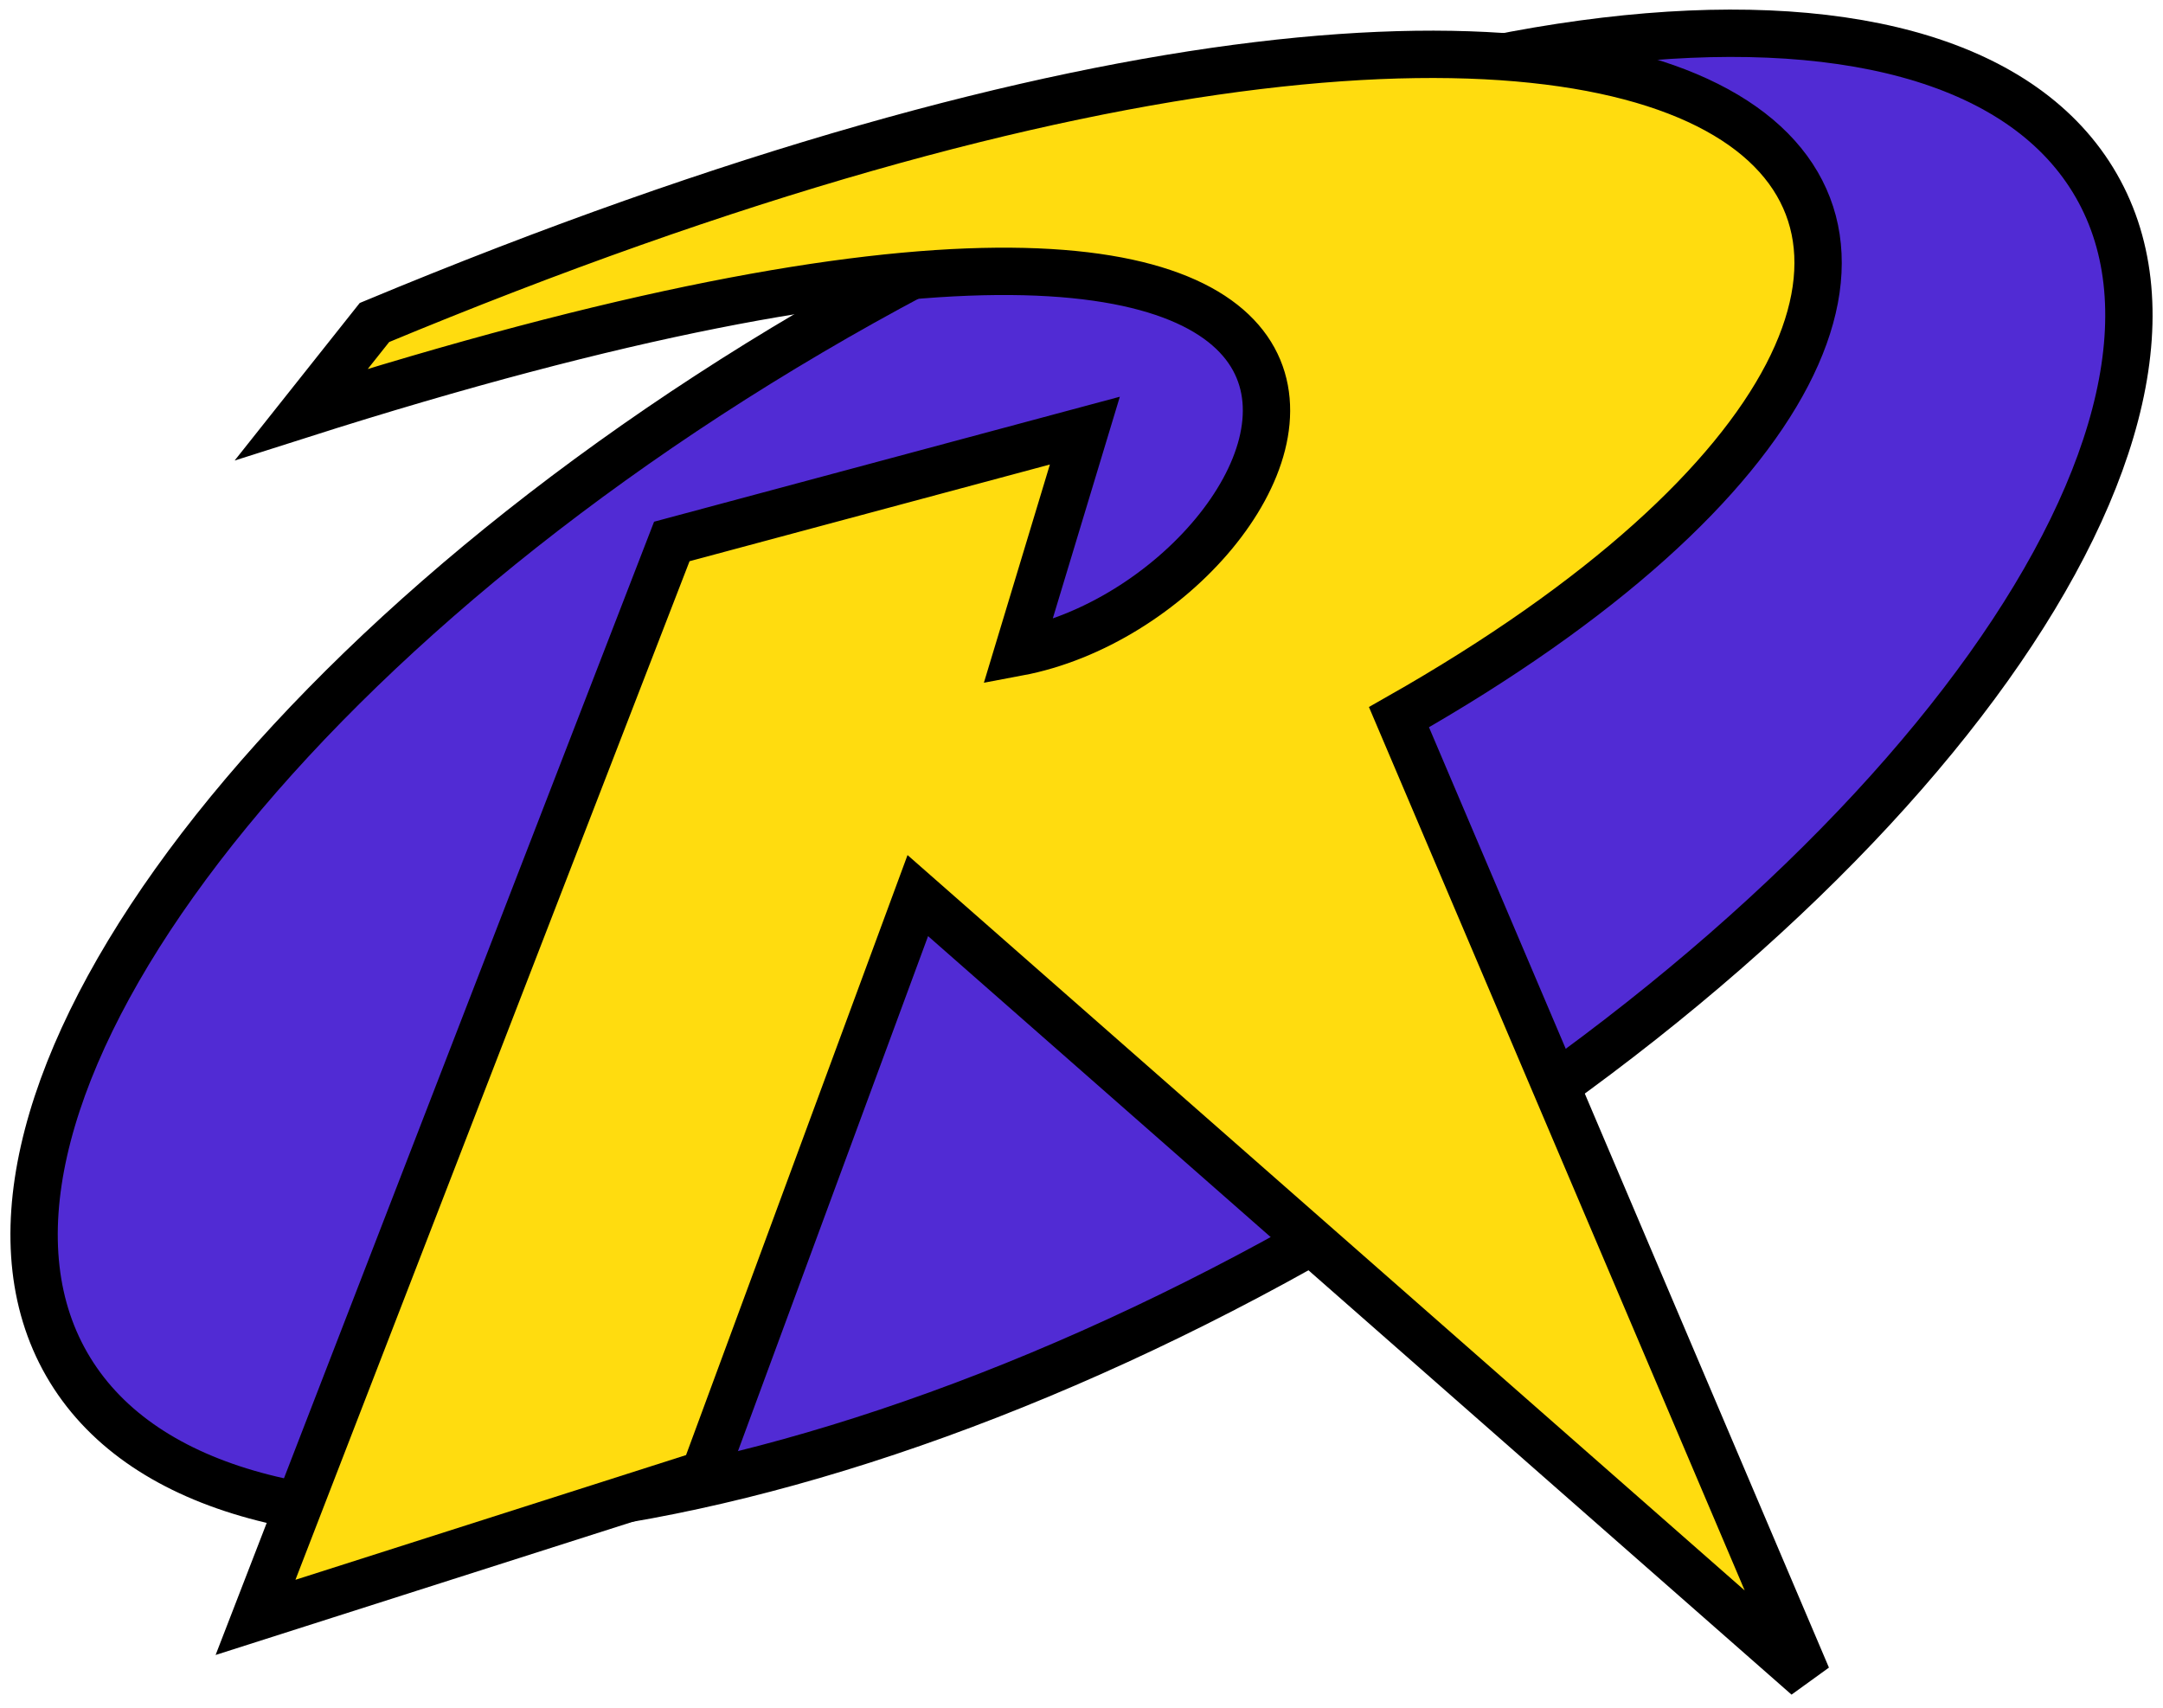
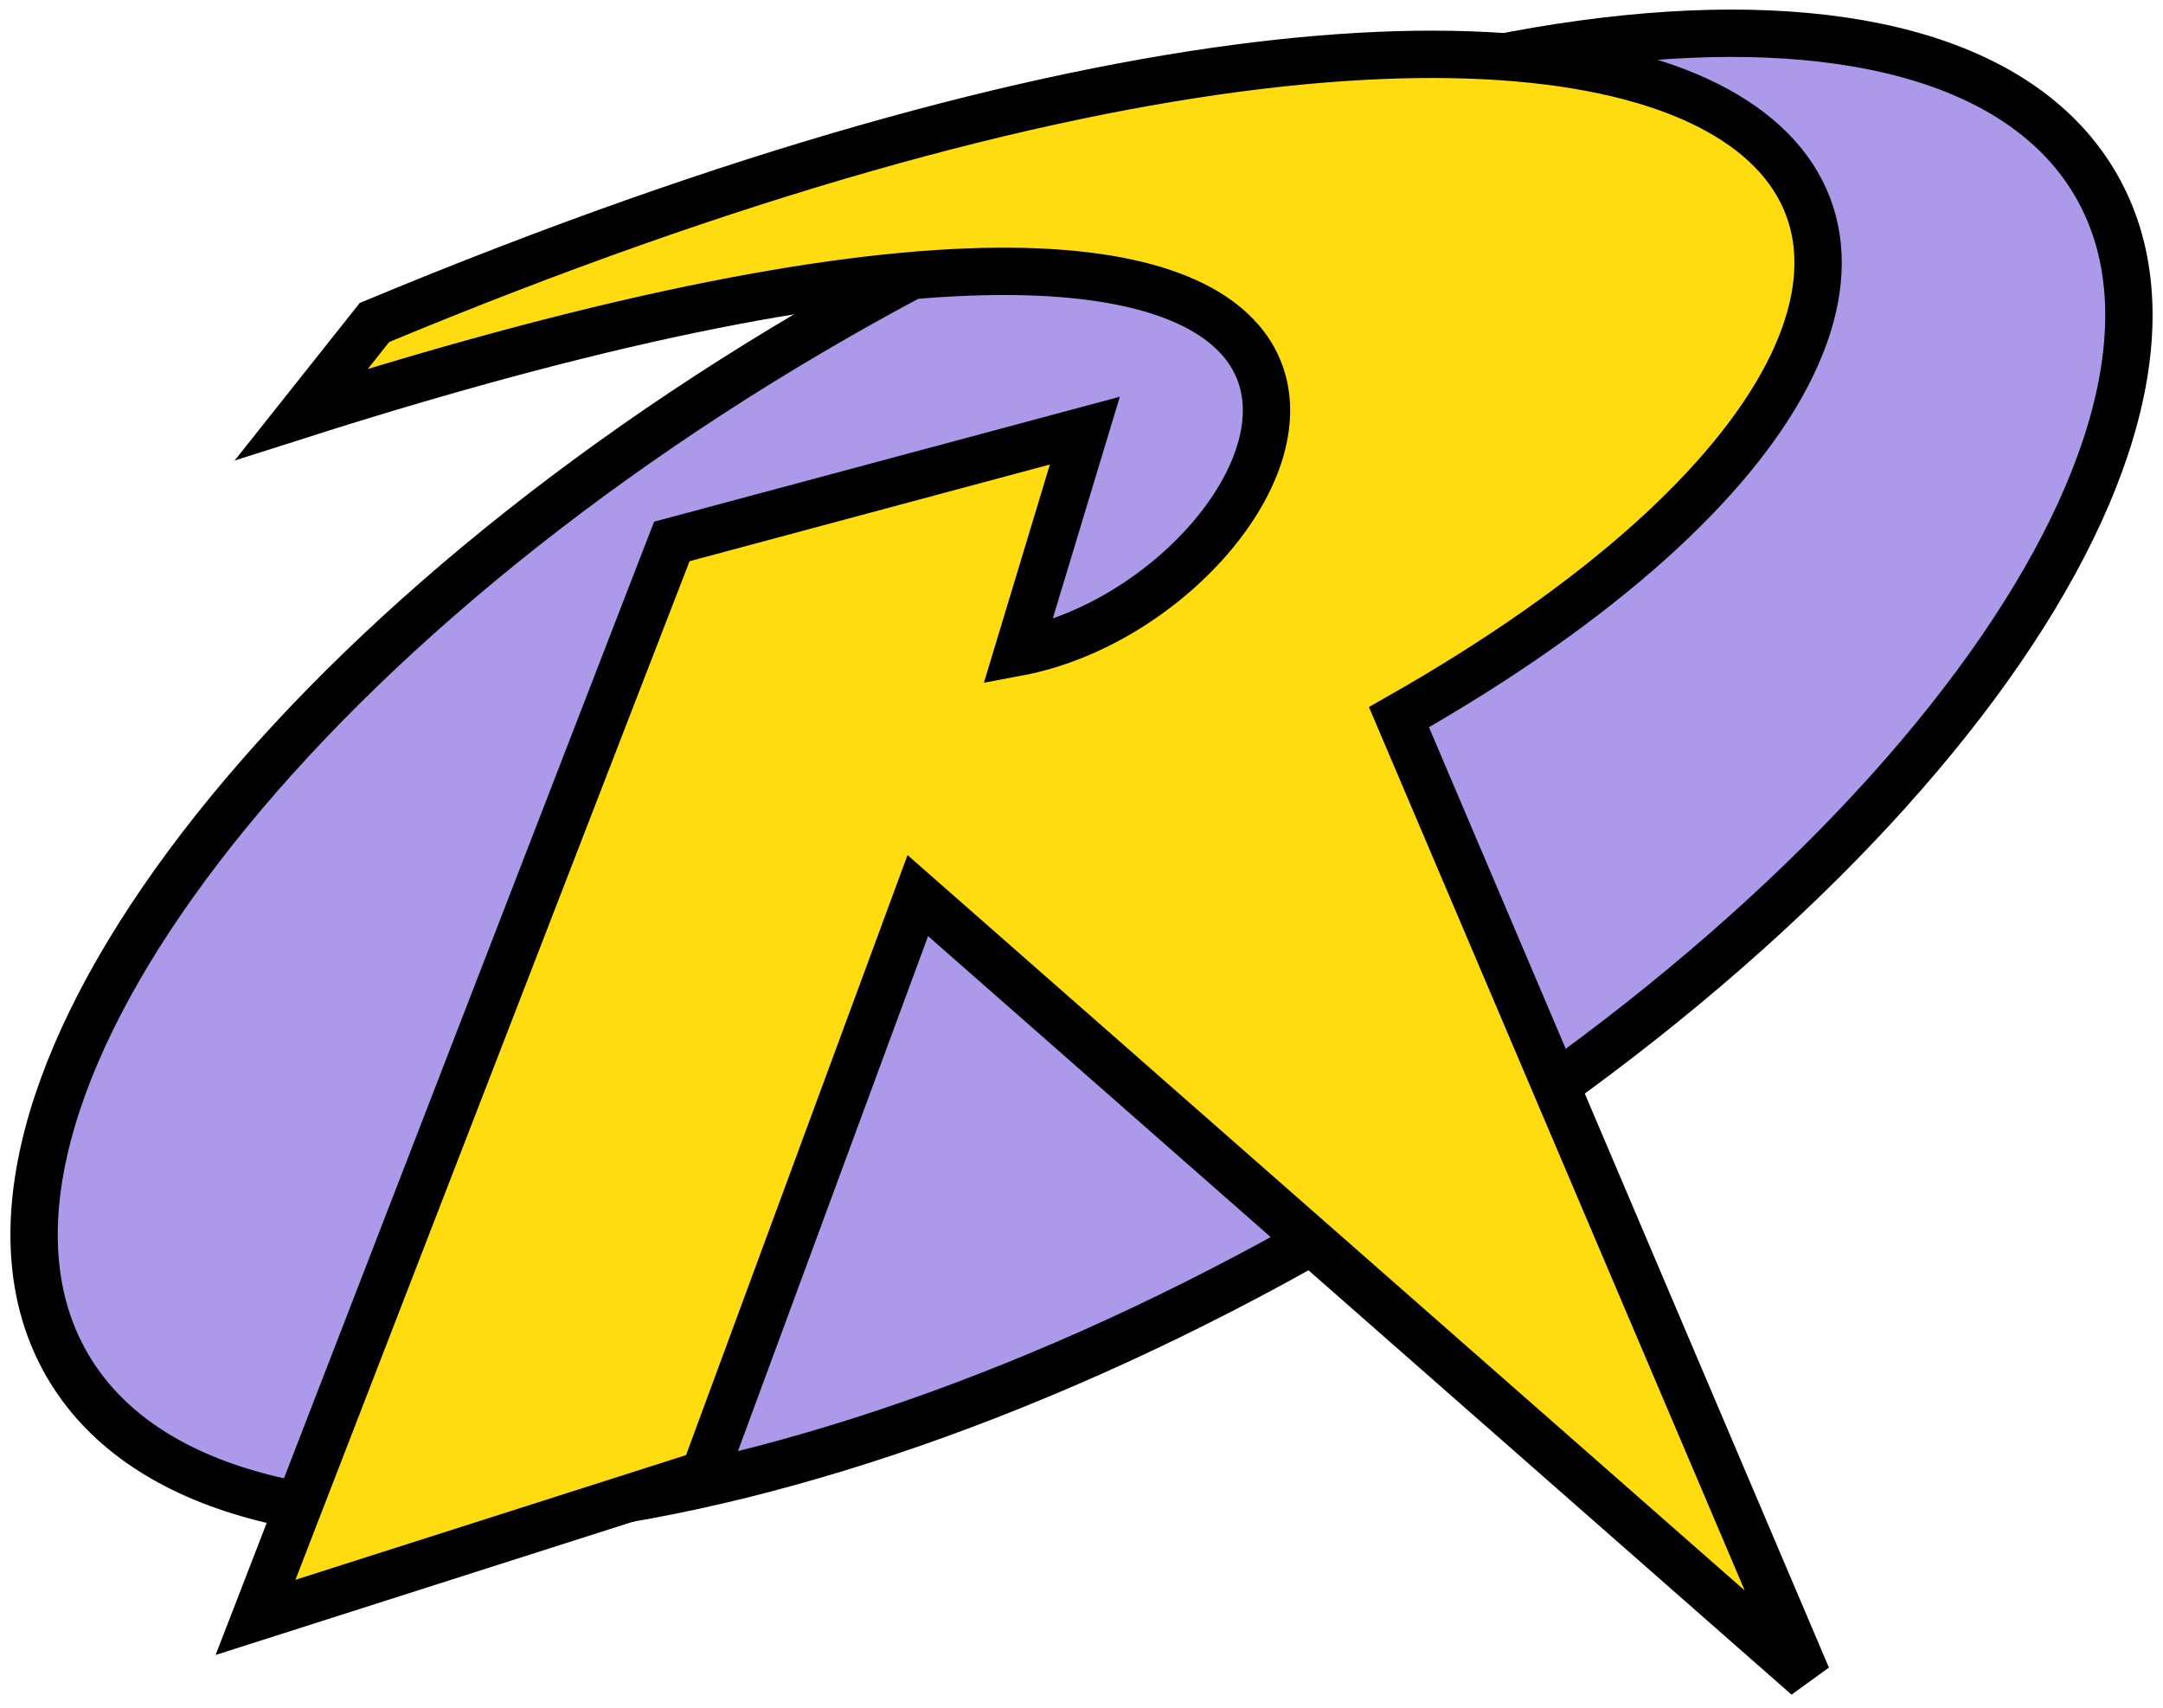
<svg xmlns="http://www.w3.org/2000/svg" viewBox="0 0 456.938 360.646">
-   <path style="fill:#512bd4;stroke:#000000;stroke-width:10;" d="M 442.13 38.011 C 473.779 89.661 403.778 187.807 285.777 257.224 C 167.775 326.642 46.459 341.045 14.809 289.394 C -16.841 237.744 53.161 139.599 171.162 70.182 C 289.162 0.764 410.48 -13.639 442.13 38.011 Z" />
+   <path style="fill:#ac99ea;stroke:#000000;stroke-width:10;" d="M 442.13 38.011 C 473.779 89.661 403.778 187.807 285.777 257.224 C 167.775 326.642 46.459 341.045 14.809 289.394 C -16.841 237.744 53.161 139.599 171.162 70.182 C 289.162 0.764 410.48 -13.639 442.13 38.011 Z" />
  <path style="fill:#FFDC0F;stroke:#000000;stroke-width:10;" d="M 63.688 87.538 C 334.367 1.309 278.975 125.798 215.017 137.791 L 229.179 90.965 L 141.922 114.378 L 53.98 341.657 L 148.775 311.391 L 193.888 189.186 L 381.765 354.219 L 295.536 151.495 C 468.565 53.274 383.604 -58.652 79.107 68.122 L 63.688 87.538 Z" />
</svg>
